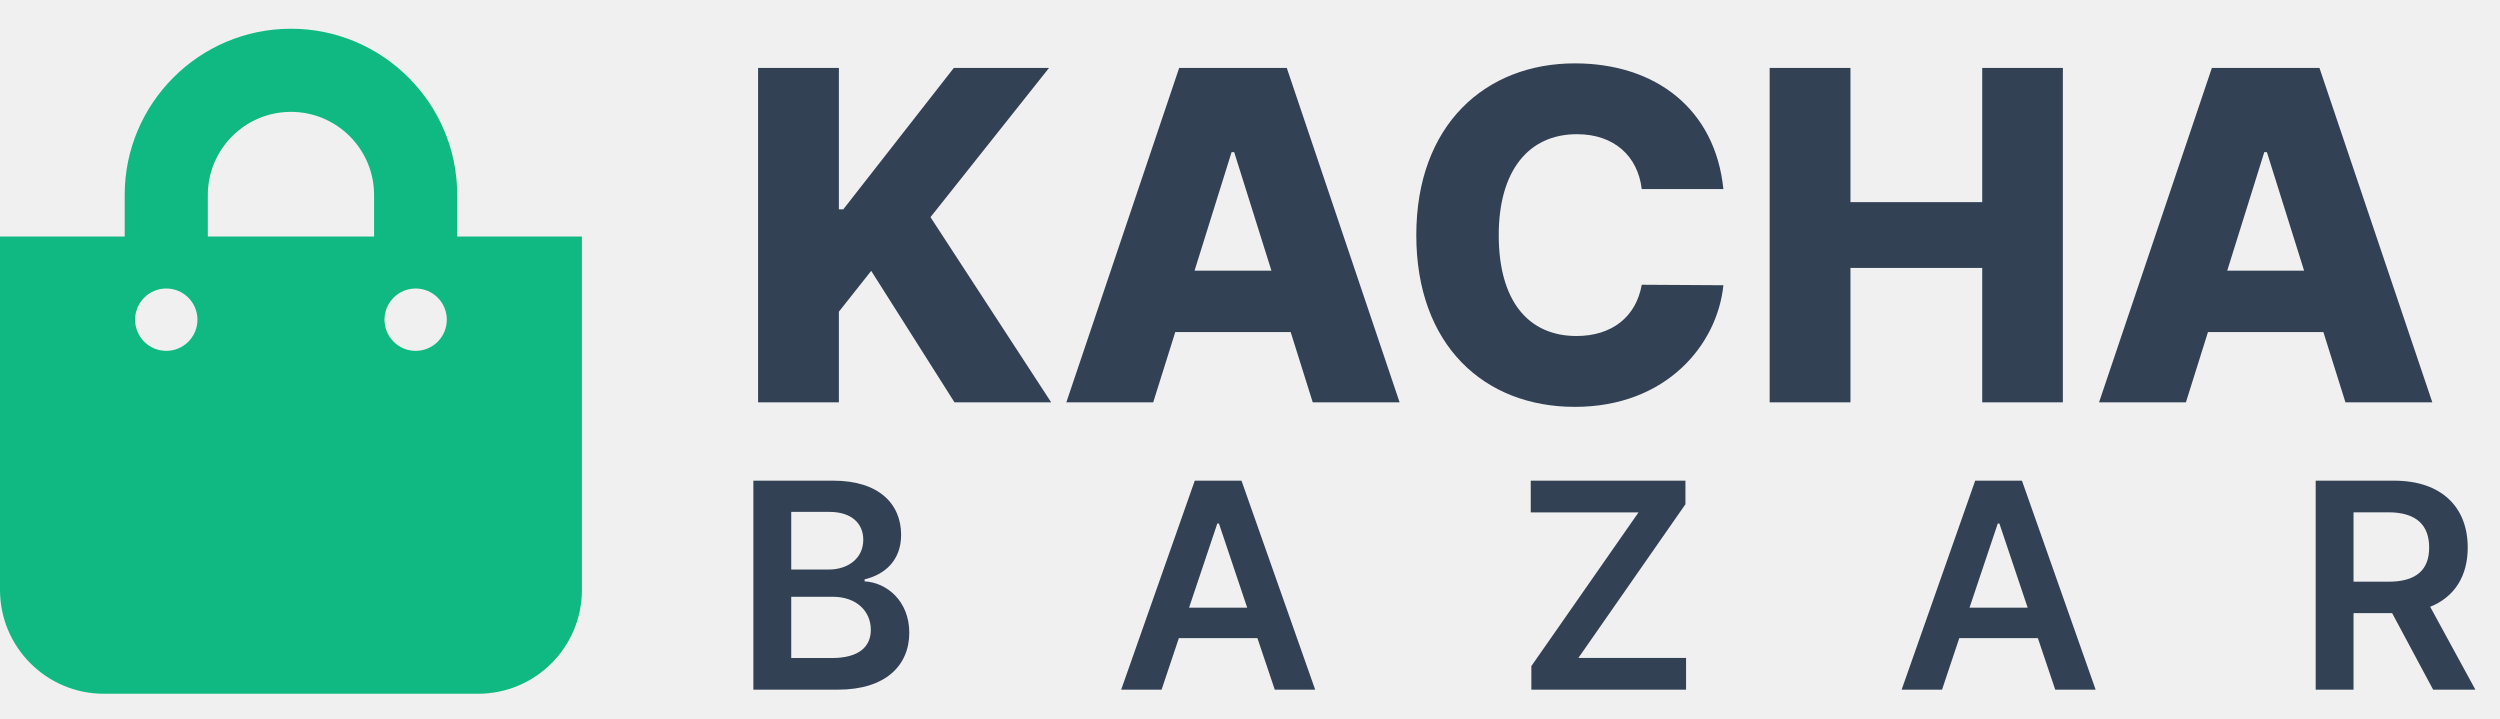
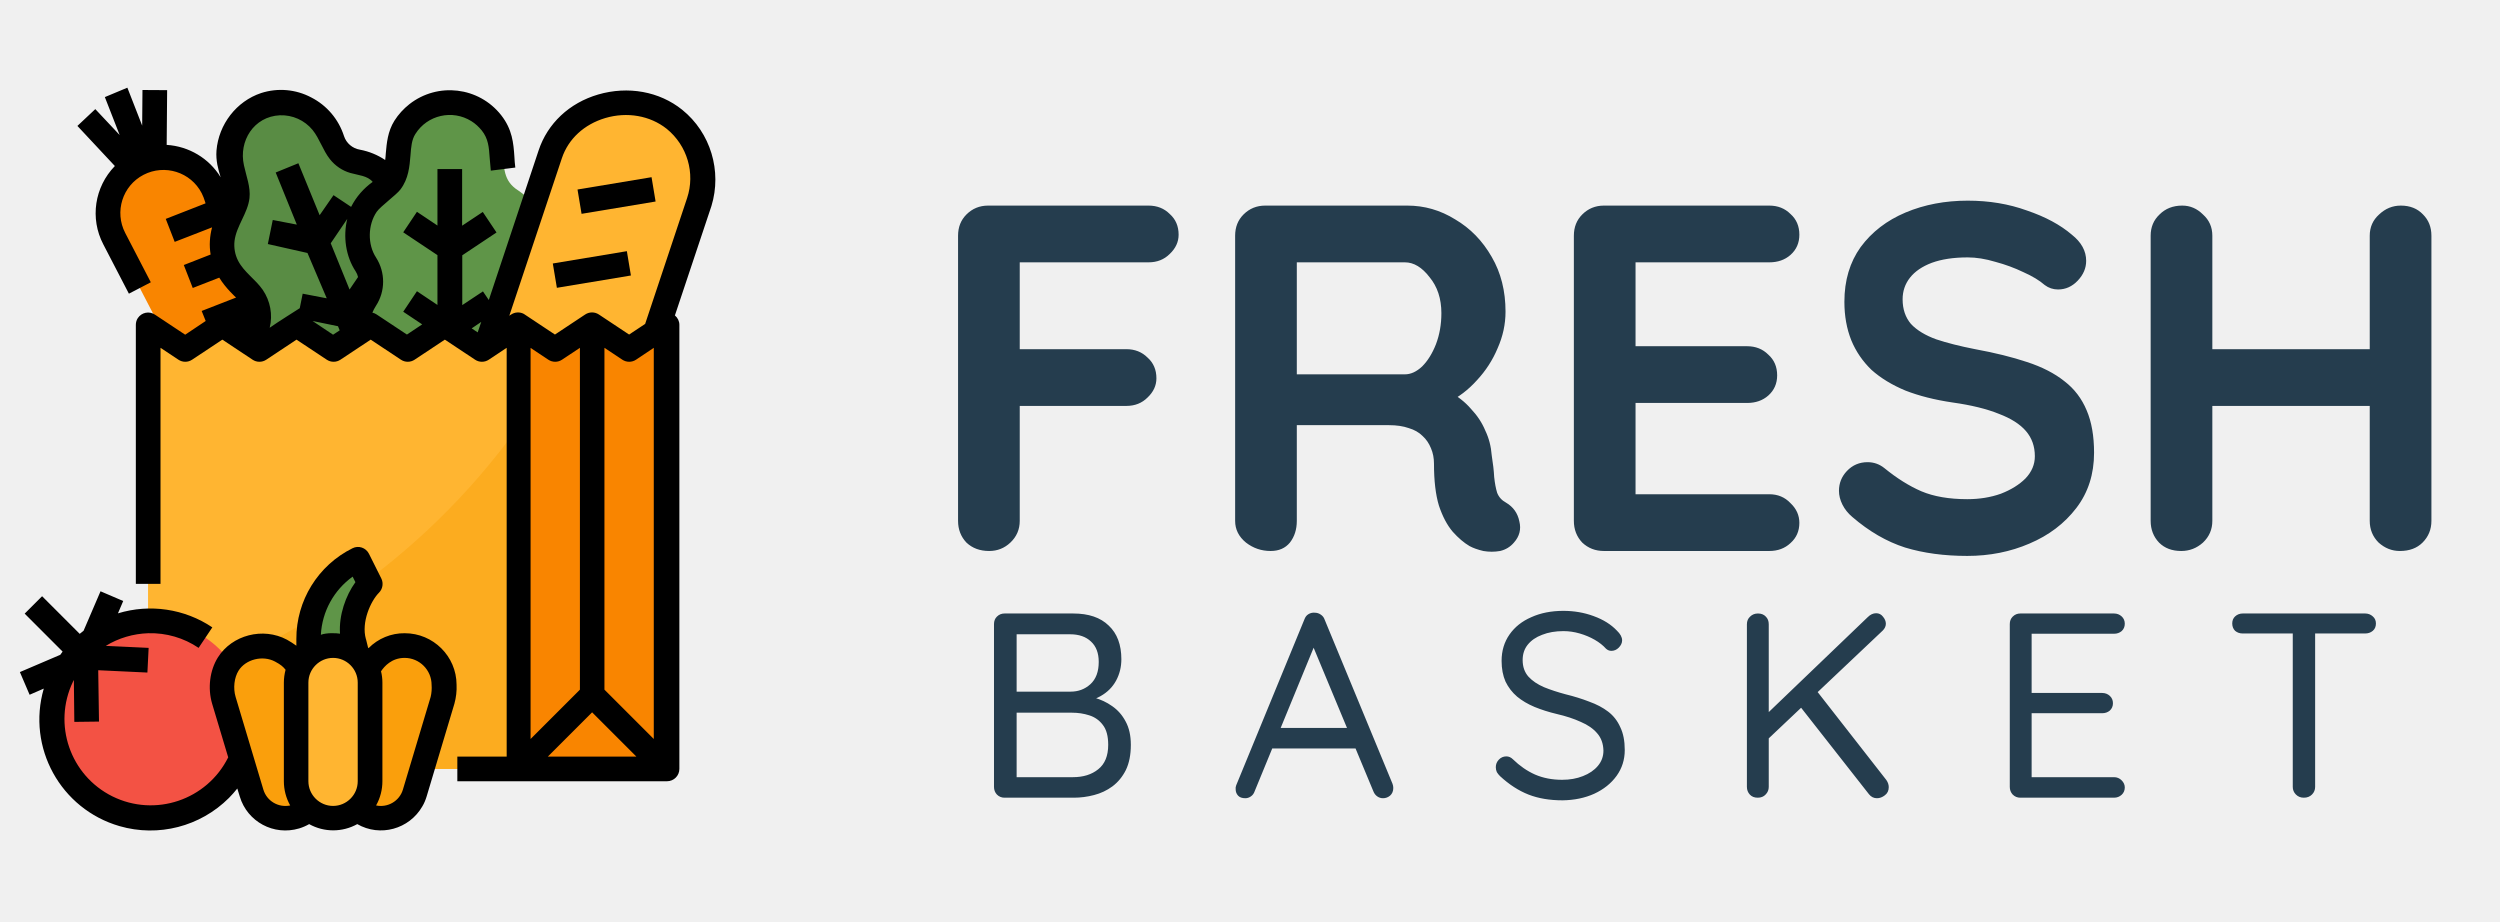
- <svg xmlns="http://www.w3.org/2000/svg" width="87" height="25" viewBox="0 0 87 25" fill="none">
-   <path d="M26.217 24H29.161C30.827 24 31.643 23.151 31.643 22.018C31.643 20.918 30.862 20.271 30.088 20.232V20.161C30.798 19.994 31.359 19.497 31.359 18.613C31.359 17.53 30.578 16.727 29.001 16.727H26.217V24ZM27.535 22.899V20.768H28.987C29.8 20.768 30.305 21.266 30.305 21.916C30.305 22.494 29.907 22.899 28.952 22.899H27.535ZM27.535 19.82V17.814H28.866C29.641 17.814 30.042 18.222 30.042 18.783C30.042 19.423 29.523 19.82 28.838 19.82H27.535ZM40.423 24L41.024 22.207H43.758L44.362 24H45.768L43.204 16.727H41.578L39.017 24H40.423ZM41.379 21.148L42.362 18.219H42.419L43.403 21.148H41.379ZM53.291 24H58.675V22.896H54.928L58.653 17.548V16.727H53.27V17.832H57.02L53.291 23.18V24ZM67.583 24L68.183 22.207H70.918L71.522 24H72.928L70.364 16.727H68.737L66.177 24H67.583ZM68.539 21.148L69.522 18.219H69.579L70.563 21.148H68.539ZM80.586 24H81.903V21.337H83.246L84.673 24H86.143L84.57 21.116C85.426 20.772 85.877 20.041 85.877 19.053C85.877 17.665 84.982 16.727 83.313 16.727H80.586V24ZM81.903 20.243V17.828H83.111C84.094 17.828 84.535 18.279 84.535 19.053C84.535 19.827 84.094 20.243 83.118 20.243H81.903Z" fill="#334155" />
-   <path d="M26.381 14H29.193V10.847L30.318 9.426L33.216 14H36.58L32.381 7.557L36.506 2.364H33.193L29.347 7.284H29.193V2.364H26.381V14ZM40.132 14L40.899 11.557H44.916L45.683 14H48.706L44.78 2.364H41.035L37.109 14H40.132ZM41.57 9.42L42.859 5.295H42.95L44.246 9.42H41.57ZM59.974 6.58C59.69 3.795 57.617 2.205 54.804 2.205C51.702 2.205 49.287 4.335 49.287 8.182C49.287 12.011 51.645 14.159 54.804 14.159C57.997 14.159 59.764 11.989 59.974 9.926L57.133 9.909C56.935 11.028 56.094 11.693 54.861 11.693C53.202 11.693 52.156 10.494 52.156 8.182C52.156 5.96 53.179 4.67 54.878 4.67C56.156 4.67 56.992 5.415 57.133 6.58H59.974ZM61.584 14H64.396V9.324H68.981V14H71.788V2.364H68.981V7.034H64.396V2.364H61.584V14ZM76.07 14L76.837 11.557H80.854L81.621 14H84.644L80.717 2.364H76.973L73.047 14H76.07ZM77.507 9.42L78.797 5.295H78.888L80.183 9.42H77.507Z" fill="#334155" />
-   <g clip-path="url(#clip0)">
-     <path d="M15.911 8.232V6.786C15.911 3.595 13.315 1 10.125 1C6.935 1 4.339 3.595 4.339 6.786V8.232H0V20.527C0 22.524 1.619 24.143 3.616 24.143H16.634C18.631 24.143 20.25 22.524 20.25 20.527V8.232H15.911ZM7.232 6.786C7.232 5.191 8.53 3.893 10.125 3.893C11.72 3.893 13.018 5.191 13.018 6.786V8.232H7.232V6.786ZM14.464 12.21C13.865 12.21 13.38 11.724 13.38 11.125C13.38 10.526 13.865 10.04 14.464 10.04C15.063 10.04 15.549 10.526 15.549 11.125C15.549 11.724 15.063 12.21 14.464 12.21ZM5.786 12.21C5.187 12.21 4.701 11.724 4.701 11.125C4.701 10.526 5.187 10.04 5.786 10.04C6.385 10.04 6.871 10.526 6.871 11.125C6.871 11.724 6.385 12.21 5.786 12.21Z" fill="#10B981" />
-   </g>
-   <defs>
-     <clipPath id="clip0">
-       <rect width="20.25" height="23.143" fill="white" transform="translate(0 1)" />
-     </clipPath>
-   </defs>
+ <svg xmlns="http://www.w3.org/2000/svg" width="152" height="56" viewBox="0 0 152 56" fill="none">
+   <path d="M16.35 29.388C15.553 29.697 14.653 29.359 14.259 28.6L6.947 14.519C6.094 12.85 6.741 10.816 8.409 9.963C8.512 9.916 8.606 9.869 8.709 9.822C10.594 9.063 12.666 10.169 13.191 12.081L13.2 12.109L17.353 27.4C17.569 28.216 17.137 29.078 16.35 29.388V29.388Z" fill="#F98500" />
+   <path d="M15.956 22.291L13.884 23.106C13.5 23.247 13.069 23.059 12.909 22.675C12.759 22.291 12.947 21.85 13.331 21.7L15.553 20.828L15.956 22.291Z" fill="#FA6D00" />
+   <path d="M16.762 25.225L14.981 25.891C14.597 26.022 14.175 25.844 14.006 25.459C13.856 25.075 14.044 24.634 14.437 24.484L16.369 23.763L16.762 25.225Z" fill="#FA6D00" />
+   <path d="M25.172 15.616C24.544 15.184 24.225 14.425 24.366 13.666C24.712 11.922 23.587 10.225 21.834 9.869C21.816 9.869 21.788 9.859 21.769 9.859C21.047 9.738 20.447 9.222 20.222 8.519C20.166 8.35 20.1 8.181 20.025 8.022C19.228 6.428 17.297 5.781 15.703 6.578C14.194 7.328 13.519 9.119 14.156 10.675C14.484 11.481 14.644 12.213 14.091 12.991C13.059 14.444 13.406 16.459 14.859 17.481C14.869 17.491 14.887 17.5 14.897 17.509C15.525 17.95 15.825 18.719 15.675 19.469C15.338 21.213 16.481 22.909 18.234 23.247C19.809 23.547 21.356 22.656 21.891 21.147C23.484 21.944 25.416 21.288 26.212 19.703C26.925 18.269 26.484 16.534 25.172 15.616Z" fill="#598C44" />
+   <path d="M32.484 18.194C32.062 17.556 32.053 16.731 32.466 16.084C33.45 14.603 33.038 12.597 31.556 11.613C31.538 11.603 31.519 11.584 31.5 11.575C30.581 10.994 30.647 10.169 30.572 9.222C30.441 7.45 28.884 6.119 27.113 6.25C25.434 6.381 24.131 7.778 24.131 9.466C24.131 10.338 24 11.069 23.203 11.584C21.703 12.541 21.262 14.537 22.228 16.038C22.238 16.047 22.247 16.066 22.256 16.075C22.669 16.722 22.669 17.547 22.238 18.184C21.272 19.675 21.694 21.672 23.184 22.647C24.525 23.519 26.306 23.275 27.356 22.075C28.538 23.406 30.572 23.538 31.903 22.366C33.103 21.316 33.347 19.534 32.484 18.194V18.194Z" fill="#5F9548" />
+   <path d="M37.5 27.25L28.5 24.25L33.459 9.381C34.059 7.591 35.888 6.203 37.791 6.25C38.972 6.278 40.078 6.503 41.006 7.253C42.506 8.453 43.097 10.459 42.487 12.278L37.5 27.25Z" fill="#FFB531" />
+   <path d="M31.5 19.75V46.75H9V19.75L11.25 21.25L13.5 19.75L15.75 21.25L18 19.75L20.25 21.25L22.5 19.75L24.75 21.25L27 19.75L29.25 21.25L31.5 19.75Z" fill="#FFB531" />
+   <path d="M31.5 25.966V46.75H9V42.203C17.259 39.428 25.444 34.375 31.5 25.966Z" fill="#FCAC1F" />
+   <path d="M40.5 19.75V46.75H31.5V19.75L33.75 21.25L36 19.75L38.25 21.25L40.5 19.75Z" fill="#F98500" />
+   <path d="M9.141 49.75C12.454 49.75 15.141 47.064 15.141 43.75C15.141 40.436 12.454 37.75 9.141 37.75C5.827 37.75 3.141 40.436 3.141 43.75C3.141 47.064 5.827 49.75 9.141 49.75Z" fill="#F35244" />
+   <path d="M21.75 34L22.5 35.5C21.572 36.428 21.197 37.778 21.516 39.062L21.75 40H18.75V38.856C18.75 36.803 19.913 34.919 21.75 34Z" fill="#5F9548" />
+   <path d="M17.353 49.75C16.406 49.75 15.562 49.131 15.291 48.222L13.603 42.587C13.134 41.022 14.166 39.25 15.9 39.25C16.744 39.25 17.522 39.691 17.953 40.413L19.5 43V47.603C19.5 48.784 18.534 49.75 17.353 49.75V49.75Z" fill="#FA9F0C" />
+   <path d="M23.147 49.75C24.094 49.75 24.938 49.131 25.209 48.222L26.897 42.587C27.375 41.003 26.325 39.25 24.6 39.25C23.756 39.25 22.978 39.691 22.547 40.413L21 43V47.603C21 48.784 21.966 49.75 23.147 49.75V49.75Z" fill="#FA9F0C" />
+   <path d="M20.25 39.25C21.497 39.25 22.5 40.253 22.5 41.5V47.5C22.5 48.747 21.497 49.75 20.25 49.75C19.003 49.75 18 48.747 18 47.5V41.5C18 40.253 19.003 39.25 20.25 39.25Z" fill="#FFB531" />
+   <path d="M41.475 6.672C40.087 5.556 38.184 5.219 36.375 5.744C34.612 6.259 33.291 7.506 32.747 9.147L29.719 18.241L29.363 17.716L28.106 18.55V15.522L30.188 14.134L29.353 12.887L28.097 13.722V10.281H26.597V13.713L25.35 12.878L24.516 14.125L26.597 15.512V18.541L25.35 17.706L24.516 18.953L25.669 19.722L24.741 20.341L22.903 19.122C22.819 19.066 22.734 19.028 22.641 19.009C22.697 18.869 22.772 18.728 22.856 18.597C23.438 17.706 23.438 16.562 22.866 15.662C22.341 14.866 22.359 13.675 22.903 12.878C23.137 12.541 24.094 11.856 24.347 11.519C24.844 10.863 24.9 10.113 24.956 9.456C24.994 8.941 25.031 8.491 25.256 8.144C25.978 6.991 27.506 6.644 28.659 7.366C28.903 7.516 29.109 7.713 29.288 7.928C29.691 8.434 29.728 8.941 29.775 9.625C29.794 9.859 29.812 10.113 29.841 10.375L31.331 10.188C31.303 9.963 31.284 9.738 31.275 9.522C31.219 8.706 31.153 7.872 30.469 7C29.109 5.275 26.616 4.984 24.891 6.334C24.534 6.616 24.225 6.953 23.981 7.338C23.569 7.994 23.512 8.706 23.456 9.325C23.447 9.466 23.438 9.597 23.419 9.728C22.959 9.419 22.434 9.203 21.881 9.1C21.431 9.025 21.056 8.706 20.916 8.275C20.587 7.253 19.875 6.409 18.919 5.922C17.981 5.425 16.884 5.331 15.872 5.659C14.381 6.156 13.294 7.553 13.162 9.156C13.116 9.766 13.266 10.3 13.416 10.778C12.713 9.625 11.484 8.894 10.134 8.809L10.162 5.481L8.662 5.472L8.644 7.638L7.744 5.331L6.375 5.903L7.275 8.209L5.794 6.634L4.706 7.656L6.984 10.094C5.747 11.369 5.456 13.281 6.281 14.856L7.837 17.856L9.169 17.163L7.612 14.162C6.947 12.878 7.444 11.294 8.728 10.628C10.012 9.963 11.597 10.459 12.262 11.744C12.347 11.912 12.412 12.081 12.469 12.269L12.497 12.363L10.078 13.309L10.622 14.706L12.891 13.825V13.834C12.75 14.369 12.713 14.922 12.806 15.475L11.175 16.113L11.719 17.509L13.331 16.881C13.706 17.509 14.353 18.091 14.353 18.091L12.262 18.906L12.506 19.516L11.259 20.35L9.422 19.131C9.075 18.897 8.616 18.991 8.381 19.337C8.297 19.459 8.259 19.609 8.259 19.75V35.5H9.759V21.147L10.847 21.869C11.1 22.038 11.428 22.038 11.681 21.869L13.519 20.65L15.356 21.869C15.609 22.038 15.938 22.038 16.191 21.869L18.028 20.65L19.866 21.869C20.119 22.038 20.447 22.038 20.7 21.869L22.538 20.65L24.375 21.869C24.628 22.038 24.956 22.038 25.209 21.869L27.047 20.65L28.884 21.869C29.137 22.038 29.466 22.038 29.719 21.869L30.806 21.147V46H27.806V47.5H40.556C40.969 47.5 41.306 47.163 41.306 46.75V19.75C41.306 19.525 41.203 19.319 41.034 19.178L43.256 12.522C43.903 10.403 43.209 8.069 41.475 6.672V6.672ZM21.628 16.506C21.694 16.609 21.741 16.722 21.769 16.844L21.253 17.603L20.109 14.791L21.113 13.309C20.85 14.387 21.019 15.588 21.628 16.506ZM16.397 19.928C16.594 19.131 16.434 18.297 15.975 17.622C15.534 16.984 14.831 16.544 14.475 15.85C14.287 15.484 14.213 15.062 14.259 14.65C14.372 13.731 15.066 12.963 15.169 12.044C15.244 11.369 14.972 10.713 14.831 10.047C14.503 8.575 15.431 7.084 17.016 7.009C17.784 6.981 18.516 7.309 19.003 7.9C19.434 8.434 19.631 9.138 20.062 9.681C20.381 10.084 20.812 10.375 21.3 10.516C21.778 10.656 22.341 10.675 22.659 11.059C22.106 11.453 21.656 11.969 21.347 12.578L20.278 11.866L19.434 13.084L18.141 9.925L16.762 10.488L18.047 13.656L16.584 13.375L16.284 14.838L18.694 15.381L19.866 18.137L18.403 17.856L18.225 18.738C18.216 18.747 16.781 19.647 16.397 19.928V19.928ZM19.003 19.516L20.55 19.834L20.653 20.087L20.25 20.35L19.003 19.516ZM28.678 19.966L29.259 19.572L29.044 20.209L28.678 19.966ZM32.25 21.147L33.337 21.869C33.591 22.038 33.919 22.038 34.172 21.869L35.259 21.147V41.931L32.259 44.931V21.147H32.25ZM39.75 21.147V44.931L36.75 41.931V21.147L37.837 21.869C38.091 22.038 38.419 22.038 38.672 21.869L39.75 21.147ZM36 43.309L38.691 46H33.309L36 43.309ZM41.775 12.044L39.225 19.694L38.25 20.341L36.413 19.122C36.159 18.953 35.831 18.953 35.578 19.122L33.741 20.341C33.741 20.341 31.866 19.094 31.847 19.084C31.603 18.953 31.303 18.972 31.078 19.122L30.966 19.197L34.163 9.616C34.556 8.444 35.513 7.563 36.797 7.178C38.128 6.784 39.525 7.028 40.538 7.834C41.784 8.847 42.281 10.525 41.775 12.044V12.044Z" fill="black" />
+   <path d="M35.113 11.522L39.614 10.773L39.86 12.252L35.359 13.001L35.113 11.522Z" fill="black" />
+   <path d="M33.611 16.02L38.113 15.271L38.359 16.75L33.858 17.499L33.611 16.02Z" fill="black" />
+   <path d="M24.609 38.5C23.784 38.491 22.988 38.819 22.406 39.409C22.397 39.4 22.387 39.391 22.378 39.372L22.256 38.875C22.256 38.866 22.256 38.866 22.247 38.856C21.956 37.834 22.538 36.541 23.044 36.034C23.269 35.809 23.325 35.453 23.184 35.172L22.434 33.672C22.247 33.297 21.797 33.147 21.431 33.334C19.331 34.375 18.009 36.522 18.019 38.856V39.259C17.841 39.128 17.644 39.006 17.447 38.894C15.994 38.116 14.109 38.603 13.247 39.972C12.75 40.769 12.619 41.847 12.9 42.794L13.875 46.047C12.581 48.644 9.431 49.703 6.834 48.419C4.266 47.144 3.197 44.041 4.434 41.453C4.453 41.416 4.472 41.378 4.491 41.341L4.519 43.891L6.019 43.872L5.972 40.75L8.962 40.891L9.037 39.391L6.431 39.269C7.209 38.791 8.109 38.528 9.019 38.5C10.106 38.472 11.175 38.781 12.075 39.391L12.909 38.144C11.222 37.009 9.112 36.7 7.172 37.291L7.491 36.541L6.112 35.95L5.081 38.35C5.006 38.406 4.922 38.472 4.847 38.538L2.559 36.25L1.5 37.309L3.806 39.616C3.759 39.681 3.712 39.747 3.666 39.812L1.209 40.862L1.8 42.241L2.662 41.866C1.622 45.447 3.684 49.188 7.266 50.228C9.628 50.913 12.178 50.256 13.922 48.513C14.1 48.334 14.269 48.138 14.428 47.941L14.578 48.428C15.037 49.966 16.65 50.828 18.188 50.369C18.403 50.303 18.6 50.219 18.797 50.106C19.706 50.612 20.812 50.612 21.722 50.106C23.109 50.903 24.881 50.416 25.678 49.028C25.791 48.841 25.875 48.634 25.941 48.419L27.628 42.784C27.731 42.409 27.778 42.016 27.759 41.622C27.75 39.906 26.344 38.5 24.609 38.5V38.5ZM21.441 35.059L21.609 35.397C21.019 36.212 20.597 37.403 20.672 38.528C20.456 38.491 19.866 38.462 19.509 38.594C19.584 37.178 20.297 35.884 21.441 35.059ZM16.012 48.006L14.325 42.372C14.166 41.837 14.241 41.2 14.503 40.778C14.934 40.084 15.975 39.822 16.725 40.225C17.081 40.413 17.222 40.544 17.363 40.722C17.297 40.975 17.259 41.237 17.259 41.5V47.5C17.259 48.016 17.391 48.522 17.644 48.972C16.922 49.122 16.219 48.7 16.012 48.006ZM18.75 47.5V41.5C18.75 40.675 19.425 40 20.25 40C21.075 40 21.75 40.675 21.75 41.5V47.5C21.75 48.325 21.075 49 20.25 49C19.425 49 18.75 48.325 18.75 47.5ZM26.184 42.372L24.497 48.006C24.291 48.7 23.578 49.122 22.866 48.972C23.119 48.522 23.25 48.016 23.25 47.5V41.5C23.25 41.266 23.222 41.041 23.166 40.816C23.363 40.516 23.812 40 24.6 40C25.509 40 26.241 40.741 26.241 41.641C26.259 41.884 26.241 42.138 26.184 42.372V42.372Z" fill="black" />
+   <path d="M60.14 33.5C59.58 33.5 59.12 33.33 58.76 32.99C58.42 32.63 58.25 32.19 58.25 31.67V14.33C58.25 13.81 58.42 13.38 58.76 13.04C59.12 12.68 59.56 12.5 60.08 12.5H69.83C70.35 12.5 70.78 12.67 71.12 13.01C71.48 13.33 71.66 13.75 71.66 14.27C71.66 14.71 71.48 15.1 71.12 15.44C70.78 15.78 70.35 15.95 69.83 15.95H61.73L62 15.59V21.62L61.79 21.23H68.48C69 21.23 69.43 21.4 69.77 21.74C70.13 22.06 70.31 22.48 70.31 23C70.31 23.44 70.13 23.83 69.77 24.17C69.43 24.51 69 24.68 68.48 24.68H61.73L62 24.41V31.67C62 32.19 61.81 32.63 61.43 32.99C61.07 33.33 60.64 33.5 60.14 33.5ZM77.256 33.5C76.696 33.5 76.196 33.33 75.756 32.99C75.316 32.63 75.096 32.19 75.096 31.67V14.33C75.096 13.81 75.266 13.38 75.606 13.04C75.966 12.68 76.406 12.5 76.926 12.5H85.566C86.606 12.5 87.576 12.78 88.476 13.34C89.396 13.88 90.136 14.64 90.696 15.62C91.256 16.58 91.536 17.69 91.536 18.95C91.536 19.71 91.376 20.45 91.056 21.17C90.756 21.89 90.336 22.54 89.796 23.12C89.276 23.7 88.686 24.15 88.026 24.47L88.056 23.78C88.616 24.08 89.076 24.44 89.436 24.86C89.816 25.26 90.106 25.7 90.306 26.18C90.526 26.64 90.656 27.14 90.696 27.68C90.776 28.18 90.826 28.62 90.846 29C90.886 29.38 90.946 29.7 91.026 29.96C91.126 30.22 91.306 30.42 91.566 30.56C92.006 30.82 92.276 31.2 92.376 31.7C92.496 32.18 92.386 32.61 92.046 32.99C91.826 33.25 91.546 33.42 91.206 33.5C90.866 33.56 90.526 33.56 90.186 33.5C89.846 33.42 89.566 33.32 89.346 33.2C89.006 33 88.666 32.71 88.326 32.33C87.986 31.93 87.706 31.4 87.486 30.74C87.286 30.08 87.186 29.23 87.186 28.19C87.186 27.85 87.126 27.54 87.006 27.26C86.886 26.96 86.716 26.71 86.496 26.51C86.276 26.29 85.996 26.13 85.656 26.03C85.316 25.91 84.916 25.85 84.456 25.85H78.396L78.846 25.16V31.67C78.846 32.19 78.706 32.63 78.426 32.99C78.146 33.33 77.756 33.5 77.256 33.5ZM78.426 22.76H85.416C85.776 22.76 86.126 22.6 86.466 22.28C86.806 21.94 87.086 21.49 87.306 20.93C87.526 20.35 87.636 19.72 87.636 19.04C87.636 18.16 87.396 17.43 86.916 16.85C86.456 16.25 85.956 15.95 85.416 15.95H78.486L78.846 14.99V23.48L78.426 22.76ZM97.521 12.5H107.571C108.091 12.5 108.521 12.67 108.861 13.01C109.221 13.33 109.401 13.75 109.401 14.27C109.401 14.77 109.221 15.18 108.861 15.5C108.521 15.8 108.091 15.95 107.571 15.95H99.171L99.441 15.44V21.29L99.201 21.05H106.221C106.741 21.05 107.171 21.22 107.511 21.56C107.871 21.88 108.051 22.3 108.051 22.82C108.051 23.32 107.871 23.73 107.511 24.05C107.171 24.35 106.741 24.5 106.221 24.5H99.291L99.441 24.26V30.32L99.201 30.05H107.571C108.091 30.05 108.521 30.23 108.861 30.59C109.221 30.93 109.401 31.33 109.401 31.79C109.401 32.29 109.221 32.7 108.861 33.02C108.521 33.34 108.091 33.5 107.571 33.5H97.521C97.001 33.5 96.561 33.33 96.201 32.99C95.861 32.63 95.691 32.19 95.691 31.67V14.33C95.691 13.81 95.861 13.38 96.201 13.04C96.561 12.68 97.001 12.5 97.521 12.5ZM119.609 33.8C118.209 33.8 116.949 33.63 115.829 33.29C114.709 32.93 113.639 32.31 112.619 31.43C112.359 31.21 112.159 30.96 112.019 30.68C111.879 30.4 111.809 30.12 111.809 29.84C111.809 29.38 111.969 28.98 112.289 28.64C112.629 28.28 113.049 28.1 113.549 28.1C113.929 28.1 114.269 28.22 114.569 28.46C115.329 29.08 116.079 29.55 116.819 29.87C117.579 30.19 118.509 30.35 119.609 30.35C120.349 30.35 121.029 30.24 121.649 30.02C122.269 29.78 122.769 29.47 123.149 29.09C123.529 28.69 123.719 28.24 123.719 27.74C123.719 27.14 123.539 26.63 123.179 26.21C122.819 25.79 122.269 25.44 121.529 25.16C120.789 24.86 119.849 24.63 118.709 24.47C117.629 24.31 116.679 24.07 115.859 23.75C115.039 23.41 114.349 22.99 113.789 22.49C113.249 21.97 112.839 21.37 112.559 20.69C112.279 19.99 112.139 19.21 112.139 18.35C112.139 17.05 112.469 15.94 113.129 15.02C113.809 14.1 114.719 13.4 115.859 12.92C116.999 12.44 118.259 12.2 119.639 12.2C120.939 12.2 122.139 12.4 123.239 12.8C124.359 13.18 125.269 13.67 125.969 14.27C126.549 14.73 126.839 15.26 126.839 15.86C126.839 16.3 126.669 16.7 126.329 17.06C125.989 17.42 125.589 17.6 125.129 17.6C124.829 17.6 124.559 17.51 124.319 17.33C123.999 17.05 123.569 16.79 123.029 16.55C122.489 16.29 121.919 16.08 121.319 15.92C120.719 15.74 120.159 15.65 119.639 15.65C118.779 15.65 118.049 15.76 117.449 15.98C116.869 16.2 116.429 16.5 116.129 16.88C115.829 17.26 115.679 17.7 115.679 18.2C115.679 18.8 115.849 19.3 116.189 19.7C116.549 20.08 117.059 20.39 117.719 20.63C118.379 20.85 119.169 21.05 120.089 21.23C121.289 21.45 122.339 21.71 123.239 22.01C124.159 22.31 124.919 22.7 125.519 23.18C126.119 23.64 126.569 24.23 126.869 24.95C127.169 25.65 127.319 26.51 127.319 27.53C127.319 28.83 126.959 29.95 126.239 30.89C125.519 31.83 124.569 32.55 123.389 33.05C122.229 33.55 120.969 33.8 119.609 33.8ZM132.68 12.5C133.16 12.5 133.58 12.68 133.94 13.04C134.32 13.38 134.51 13.81 134.51 14.33V31.67C134.51 32.19 134.32 32.63 133.94 32.99C133.56 33.33 133.12 33.5 132.62 33.5C132.06 33.5 131.61 33.33 131.27 32.99C130.93 32.63 130.76 32.19 130.76 31.67V14.33C130.76 13.81 130.94 13.38 131.3 13.04C131.66 12.68 132.12 12.5 132.68 12.5ZM145.97 12.5C146.53 12.5 146.98 12.68 147.32 13.04C147.66 13.38 147.83 13.81 147.83 14.33V31.67C147.83 32.19 147.65 32.63 147.29 32.99C146.95 33.33 146.49 33.5 145.91 33.5C145.43 33.5 145 33.33 144.62 32.99C144.26 32.63 144.08 32.19 144.08 31.67V14.33C144.08 13.81 144.27 13.38 144.65 13.04C145.03 12.68 145.47 12.5 145.97 12.5ZM132.59 21.23H145.97V24.68H132.59V21.23Z" fill="#253D4E" />
+   <path d="M65.251 37.3C66.189 37.3 66.909 37.545 67.411 38.036C67.923 38.516 68.179 39.199 68.179 40.084C68.179 40.553 68.072 40.985 67.859 41.38C67.645 41.775 67.331 42.089 66.915 42.324C66.509 42.559 66.008 42.687 65.411 42.708L65.379 42.26C65.752 42.26 66.136 42.313 66.531 42.42C66.925 42.527 67.288 42.697 67.619 42.932C67.96 43.167 68.232 43.476 68.435 43.86C68.648 44.244 68.755 44.719 68.755 45.284C68.755 45.892 68.653 46.404 68.451 46.82C68.248 47.225 67.976 47.556 67.635 47.812C67.304 48.057 66.931 48.233 66.515 48.34C66.109 48.447 65.699 48.5 65.283 48.5H61.075C60.893 48.5 60.739 48.436 60.611 48.308C60.493 48.18 60.435 48.025 60.435 47.844V37.94C60.435 37.759 60.493 37.609 60.611 37.492C60.739 37.364 60.893 37.3 61.075 37.3H65.251ZM65.059 38.564H61.619L61.811 38.276V42.26L61.635 42.052H65.091C65.56 42.052 65.96 41.903 66.291 41.604C66.632 41.295 66.803 40.841 66.803 40.244C66.803 39.711 66.648 39.3 66.339 39.012C66.029 38.713 65.603 38.564 65.059 38.564ZM65.187 43.332H61.699L61.811 43.22V47.396L61.683 47.252H65.235C65.864 47.252 66.376 47.092 66.771 46.772C67.176 46.452 67.379 45.956 67.379 45.284C67.379 44.761 67.272 44.361 67.059 44.084C66.845 43.796 66.568 43.599 66.227 43.492C65.896 43.385 65.549 43.332 65.187 43.332ZM80.04 38.964L76.28 48.116C76.237 48.244 76.162 48.345 76.056 48.42C75.949 48.495 75.837 48.532 75.72 48.532C75.517 48.532 75.368 48.479 75.272 48.372C75.176 48.265 75.128 48.137 75.128 47.988C75.117 47.913 75.128 47.833 75.16 47.748L79.304 37.668C79.357 37.519 79.437 37.412 79.544 37.348C79.661 37.273 79.789 37.241 79.928 37.252C80.066 37.252 80.189 37.289 80.296 37.364C80.413 37.439 80.493 37.54 80.536 37.668L84.664 47.652C84.696 47.737 84.712 47.823 84.712 47.908C84.712 48.1 84.648 48.255 84.52 48.372C84.392 48.479 84.248 48.532 84.088 48.532C83.96 48.532 83.842 48.495 83.736 48.42C83.629 48.345 83.549 48.239 83.496 48.1L79.688 38.948L80.04 38.964ZM77.08 45.508L77.624 44.26H82.376L82.616 45.508H77.08ZM95.009 48.66C94.219 48.66 93.526 48.543 92.929 48.308C92.331 48.073 91.755 47.7 91.201 47.188C91.126 47.113 91.062 47.033 91.009 46.948C90.966 46.852 90.945 46.751 90.945 46.644C90.945 46.473 91.003 46.324 91.121 46.196C91.249 46.057 91.403 45.988 91.585 45.988C91.734 45.988 91.867 46.047 91.985 46.164C92.401 46.569 92.849 46.879 93.329 47.092C93.819 47.305 94.369 47.412 94.977 47.412C95.446 47.412 95.867 47.337 96.241 47.188C96.625 47.039 96.929 46.831 97.153 46.564C97.377 46.297 97.489 45.988 97.489 45.636C97.478 45.209 97.35 44.857 97.105 44.58C96.87 44.303 96.539 44.073 96.113 43.892C95.697 43.7 95.211 43.54 94.657 43.412C94.166 43.295 93.713 43.151 93.297 42.98C92.891 42.809 92.539 42.601 92.241 42.356C91.942 42.1 91.707 41.796 91.537 41.444C91.377 41.081 91.297 40.66 91.297 40.18C91.297 39.572 91.457 39.039 91.777 38.58C92.097 38.121 92.539 37.769 93.105 37.524C93.67 37.268 94.321 37.14 95.057 37.14C95.707 37.14 96.321 37.247 96.897 37.46C97.483 37.673 97.953 37.967 98.305 38.34C98.518 38.543 98.625 38.74 98.625 38.932C98.625 39.092 98.555 39.241 98.417 39.38C98.289 39.508 98.139 39.572 97.969 39.572C97.851 39.572 97.745 39.529 97.649 39.444C97.467 39.241 97.238 39.06 96.961 38.9C96.683 38.74 96.379 38.612 96.049 38.516C95.718 38.42 95.387 38.372 95.057 38.372C94.566 38.372 94.134 38.447 93.761 38.596C93.387 38.735 93.094 38.937 92.881 39.204C92.678 39.46 92.577 39.769 92.577 40.132C92.577 40.537 92.694 40.873 92.929 41.14C93.163 41.396 93.478 41.609 93.873 41.78C94.267 41.94 94.705 42.084 95.185 42.212C95.707 42.34 96.187 42.489 96.625 42.66C97.073 42.82 97.457 43.023 97.777 43.268C98.097 43.513 98.342 43.828 98.513 44.212C98.694 44.585 98.785 45.049 98.785 45.604C98.785 46.191 98.619 46.713 98.289 47.172C97.958 47.631 97.505 47.993 96.929 48.26C96.363 48.516 95.723 48.649 95.009 48.66ZM114.116 48.532C113.924 48.532 113.764 48.452 113.636 48.292L109.38 42.868L110.356 41.876L114.692 47.428C114.788 47.567 114.836 47.711 114.836 47.86C114.836 48.073 114.756 48.239 114.596 48.356C114.447 48.473 114.287 48.532 114.116 48.532ZM114.068 37.284C114.239 37.284 114.377 37.353 114.484 37.492C114.601 37.631 114.66 37.775 114.66 37.924C114.66 38.073 114.596 38.212 114.468 38.34L107.396 45.028L107.284 43.54L113.556 37.524C113.716 37.364 113.887 37.284 114.068 37.284ZM106.868 48.5C106.665 48.5 106.505 48.436 106.388 48.308C106.271 48.18 106.212 48.025 106.212 47.844V37.956C106.212 37.764 106.276 37.609 106.404 37.492C106.532 37.364 106.692 37.3 106.884 37.3C107.087 37.3 107.247 37.364 107.364 37.492C107.481 37.609 107.54 37.764 107.54 37.956V47.844C107.54 48.025 107.476 48.18 107.348 48.308C107.231 48.436 107.071 48.5 106.868 48.5ZM122.835 37.3H128.531C128.713 37.3 128.867 37.359 128.995 37.476C129.123 37.593 129.187 37.743 129.187 37.924C129.187 38.105 129.123 38.255 128.995 38.372C128.867 38.479 128.713 38.532 128.531 38.532H123.379L123.523 38.26V42.308L123.363 42.132H127.811C127.993 42.132 128.147 42.191 128.275 42.308C128.403 42.425 128.467 42.575 128.467 42.756C128.467 42.937 128.403 43.087 128.275 43.204C128.147 43.311 127.993 43.364 127.811 43.364H123.411L123.523 43.22V47.364L123.427 47.252H128.531C128.713 47.252 128.867 47.316 128.995 47.444C129.123 47.572 129.187 47.716 129.187 47.876C129.187 48.057 129.123 48.207 128.995 48.324C128.867 48.441 128.713 48.5 128.531 48.5H122.835C122.654 48.5 122.499 48.436 122.371 48.308C122.254 48.18 122.195 48.025 122.195 47.844V37.94C122.195 37.759 122.254 37.609 122.371 37.492C122.499 37.364 122.654 37.3 122.835 37.3ZM140.072 48.5C139.88 48.5 139.72 48.436 139.592 48.308C139.464 48.18 139.4 48.025 139.4 47.844V37.956H140.76V47.844C140.76 48.025 140.696 48.18 140.568 48.308C140.44 48.436 140.275 48.5 140.072 48.5ZM136.36 38.516C136.179 38.516 136.024 38.463 135.896 38.356C135.779 38.239 135.72 38.089 135.72 37.908C135.72 37.727 135.779 37.583 135.896 37.476C136.024 37.359 136.179 37.3 136.36 37.3H143.8C143.982 37.3 144.136 37.359 144.264 37.476C144.392 37.583 144.456 37.727 144.456 37.908C144.456 38.1 144.392 38.249 144.264 38.356C144.136 38.463 143.982 38.516 143.8 38.516H136.36Z" fill="#253D4E" />
</svg>
